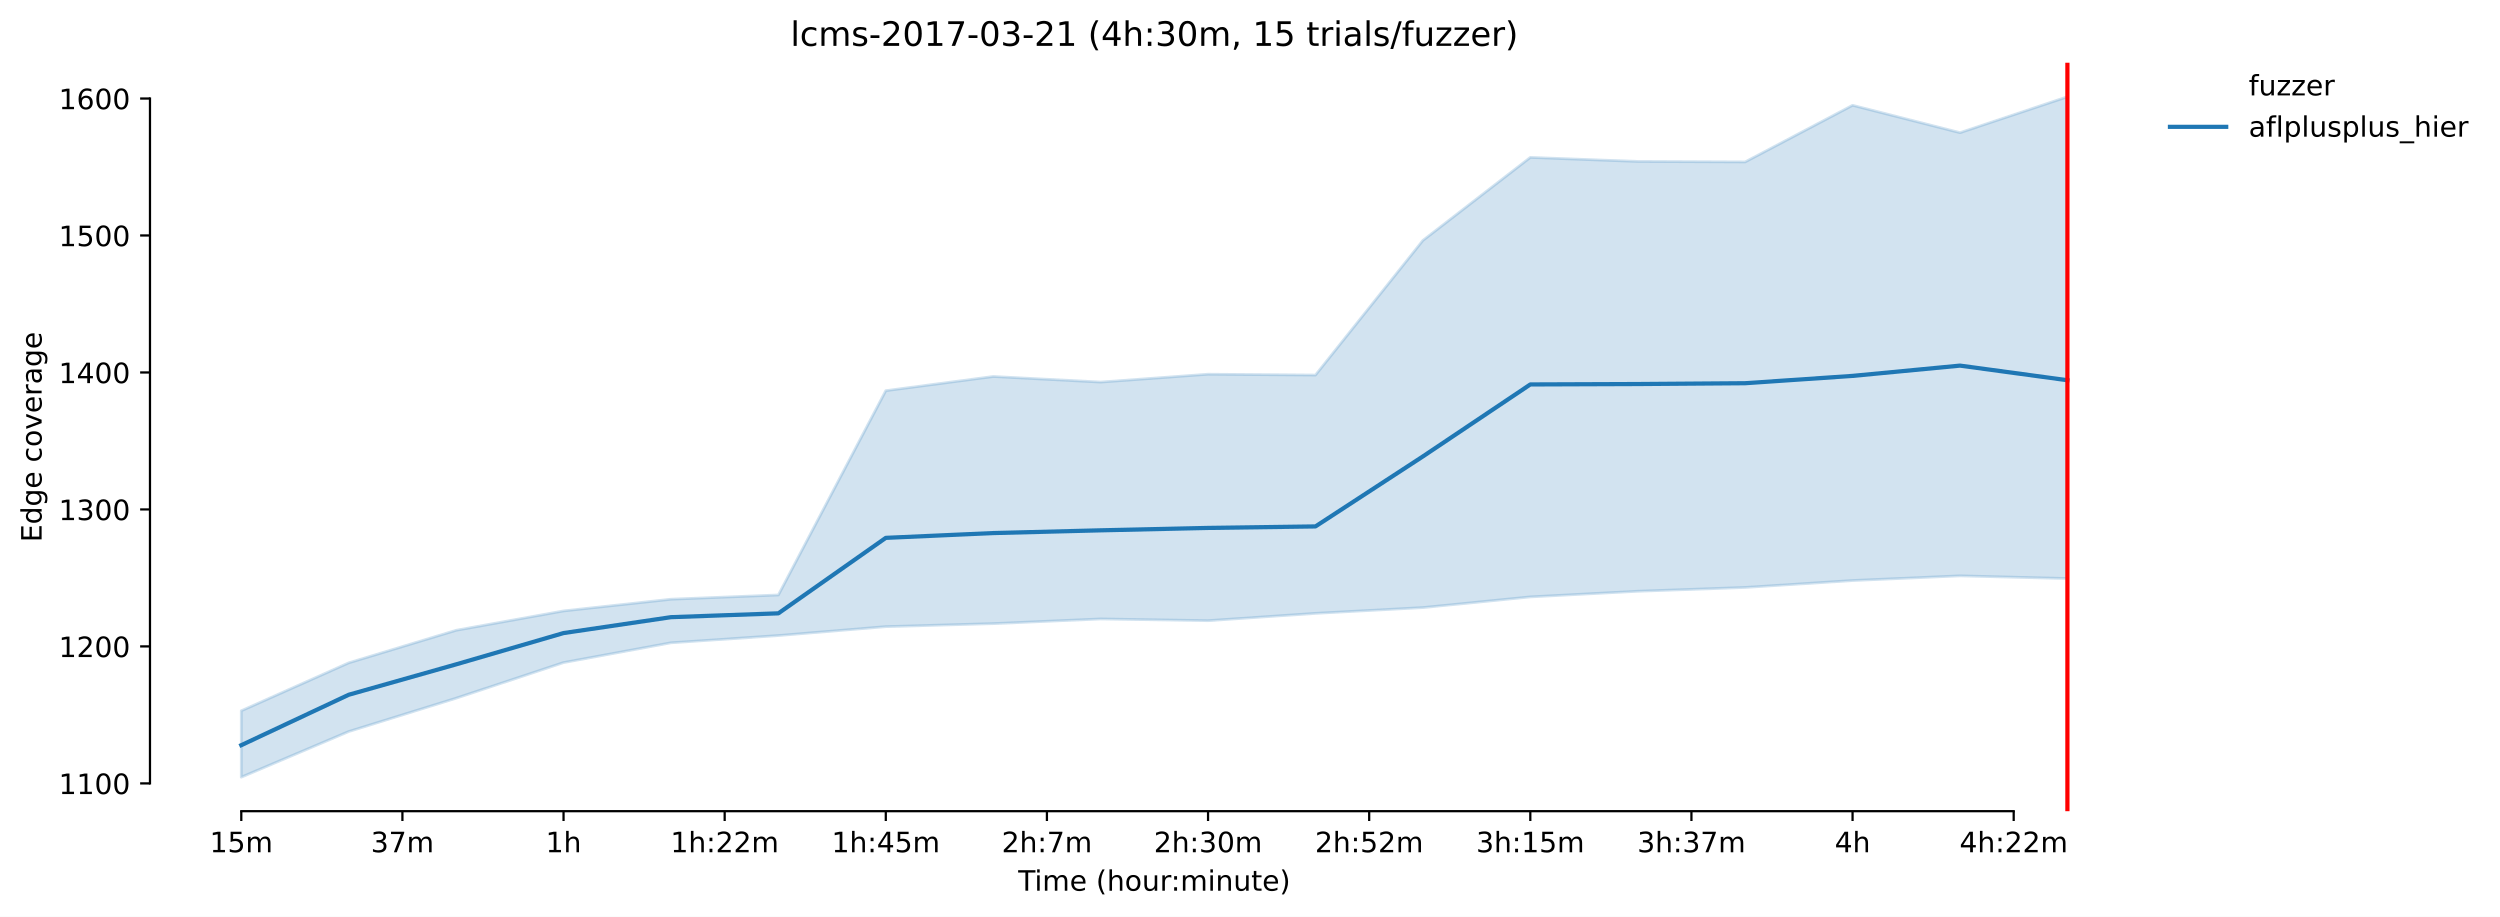
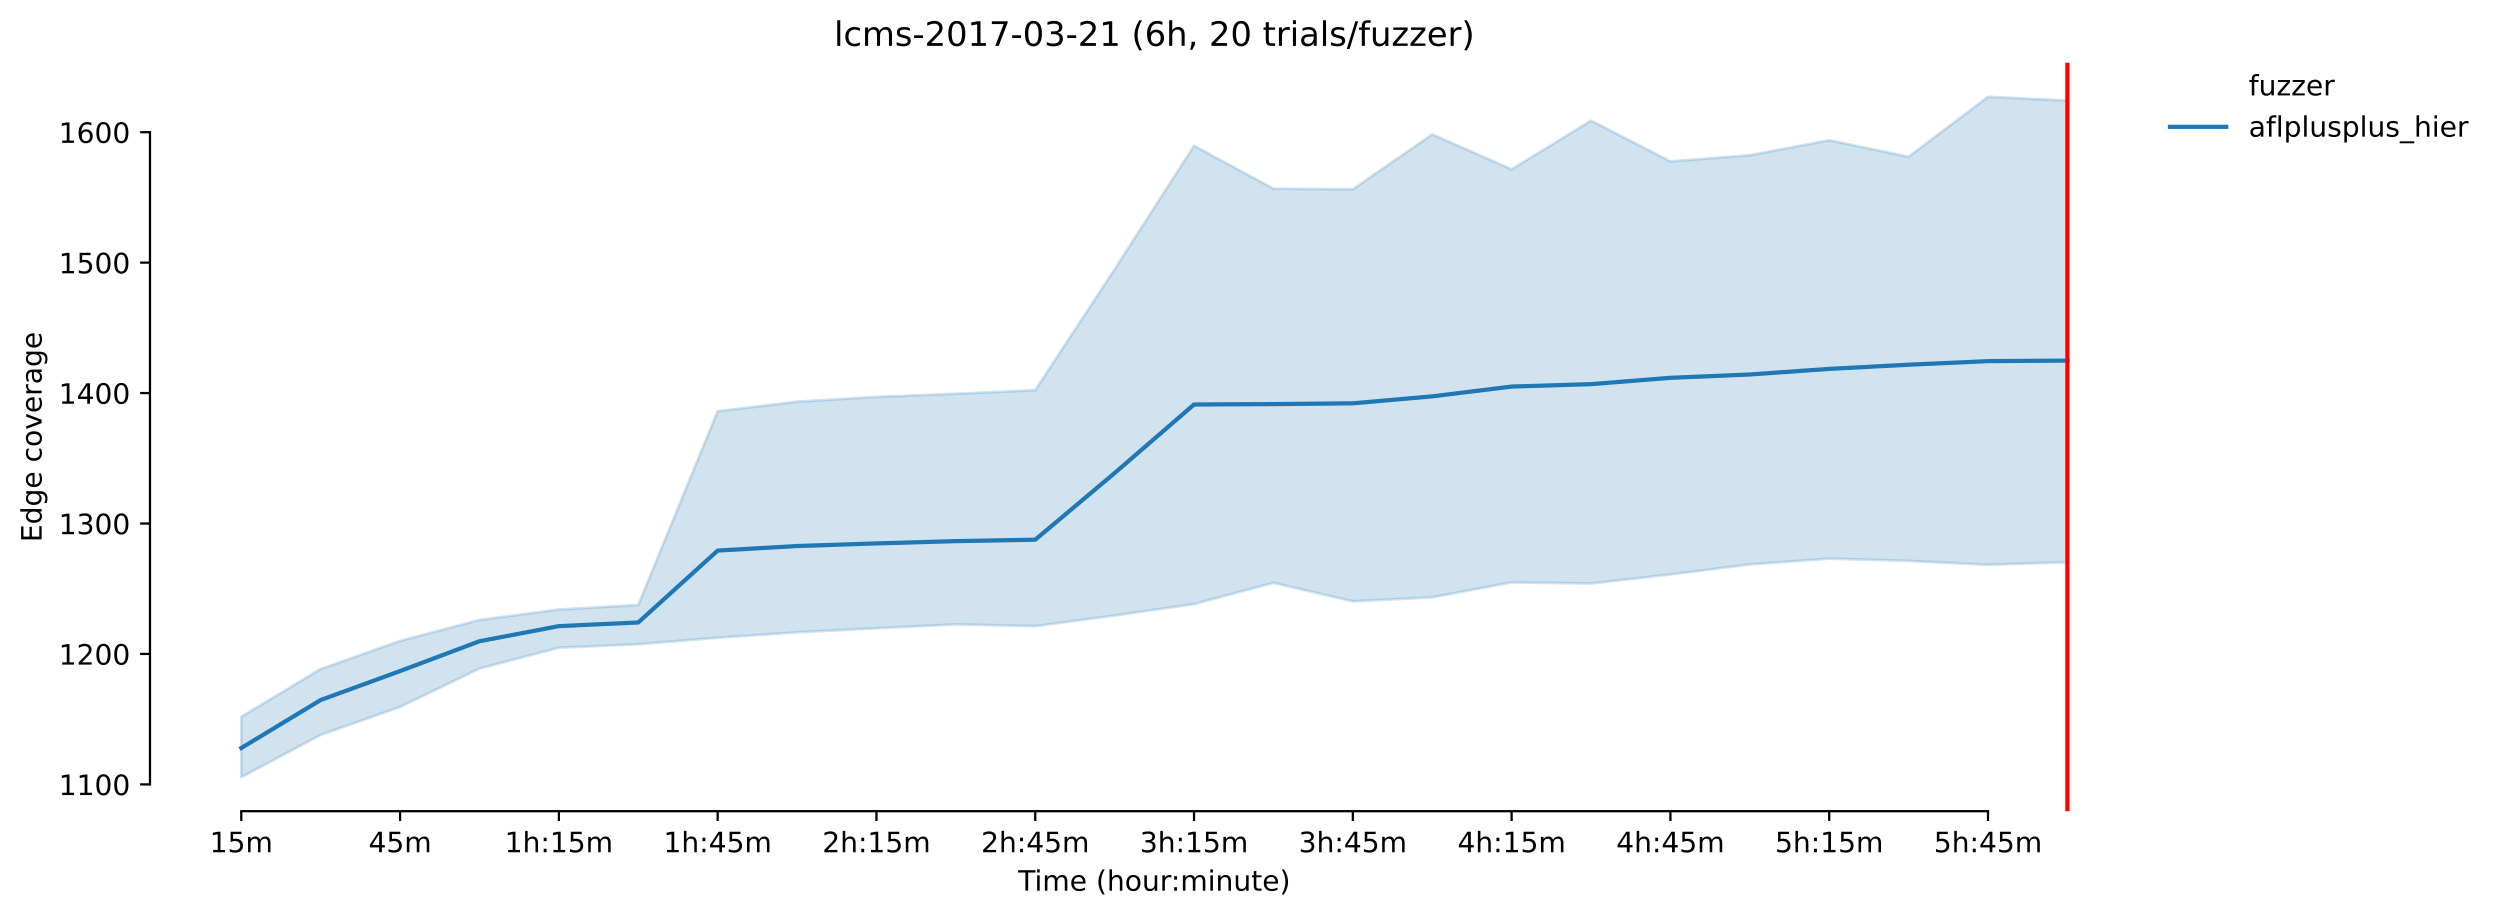
<svg xmlns="http://www.w3.org/2000/svg" xmlns:xlink="http://www.w3.org/1999/xlink" height="325.986pt" version="1.1" viewBox="0 0 888.921 325.986" width="888.921pt">
  <defs>
    <style type="text/css">*{stroke-linecap:butt;stroke-linejoin:round;}</style>
  </defs>
  <g id="figure_1">
    <g id="patch_1">
      <path d="M 0 325.986  L 888.921 325.986  L 888.921 0  L 0 0  z " style="fill:#ffffff;" />
    </g>
    <g id="axes_1">
      <g id="patch_2">
        <path d="M 53.328 288.43  L 767.568 288.43  L 767.568 22.318  L 53.328 22.318  z " style="fill:#ffffff;" />
      </g>
      <g id="PolyCollection_1">
        <defs>
-           <path d="M 85.794 -73.252  L 85.794 -49.652  L 123.988 -65.873  L 162.183 -77.731  L 200.378 -90.396  L 238.572 -97.431  L 276.767 -100.005  L 314.961 -103.175  L 353.156 -104.249  L 391.351 -105.908  L 429.545 -105.297  L 467.74 -107.895  L 505.935 -109.95  L 544.129 -113.748  L 582.324 -115.754  L 620.519 -117.108  L 658.713 -119.567  L 696.908 -121.234  L 735.103 -120.267  L 735.103 -291.572  L 735.103 -291.572  L 696.908 -278.812  L 658.713 -288.543  L 620.519 -268.412  L 582.324 -268.583  L 544.129 -270.014  L 505.935 -240.493  L 467.74 -192.627  L 429.545 -192.926  L 391.351 -190.131  L 353.156 -192.115  L 314.961 -187.074  L 276.767 -114.433  L 238.572 -112.922  L 200.378 -108.757  L 162.183 -101.873  L 123.988 -90.299  L 85.794 -73.252  z " id="m7c17f05bea" style="stroke:#1f77b4;stroke-opacity:0.2;" />
+           <path d="M 85.794 -71.139  L 85.794 -49.652  L 114.024 -64.683  L 142.255 -74.625  L 170.486 -88.268  L 198.717 -95.688  L 226.948 -96.918  L 255.179 -99.233  L 283.409 -101.162  L 311.64 -102.598  L 339.871 -103.966  L 368.102 -103.36  L 396.333 -107.144  L 424.564 -111.202  L 452.794 -118.746  L 481.025 -112.173  L 509.256 -113.609  L 537.487 -118.916  L 565.718 -118.503  L 593.949 -121.734  L 622.179 -125.291  L 650.41 -127.362  L 678.641 -126.55  L 706.872 -125.16  L 735.103 -126.089  L 735.103 -290.227  L 735.103 -290.227  L 706.872 -291.572  L 678.641 -270.225  L 650.41 -276.119  L 622.179 -270.786  L 593.949 -268.594  L 565.718 -283.076  L 537.487 -265.785  L 509.256 -278.183  L 481.025 -258.692  L 452.794 -258.907  L 424.564 -274.125  L 396.333 -230.242  L 368.102 -187.244  L 339.871 -185.967  L 311.64 -184.858  L 283.409 -183.167  L 255.179 -179.753  L 226.948 -110.878  L 198.717 -109.256  L 170.486 -105.546  L 142.255 -98.101  L 114.024 -88.11  L 85.794 -71.139  z " id="m5cb160f97e" style="stroke:#1f77b4;stroke-opacity:0.2;" />
        </defs>
-         <g clip-path="url(#pec85c3a555)">
-           <use style="fill:#1f77b4;fill-opacity:0.2;stroke:#1f77b4;stroke-opacity:0.2;" x="0" xlink:href="#m7c17f05bea" y="325.986" />
+         <g clip-path="url(#p8ba241dbcf)">
+           <use style="fill:#1f77b4;fill-opacity:0.2;stroke:#1f77b4;stroke-opacity:0.2;" x="0" xlink:href="#m5cb160f97e" y="325.986" />
        </g>
      </g>
      <g id="matplotlib.axis_1">
        <g id="xtick_1">
          <g id="line2d_1">
            <defs>
-               <path d="M 0 0  L 0 3.5  " id="md56f6e9356" style="stroke:#000000;stroke-width:0.8;" />
+               <path d="M 0 0  L 0 3.5  " id="m362cd0ddc7" style="stroke:#000000;stroke-width:0.8;" />
            </defs>
            <g>
-               <use style="stroke:#000000;stroke-width:0.8;" x="85.794" xlink:href="#md56f6e9356" y="288.43" />
+               <use style="stroke:#000000;stroke-width:0.8;" x="85.794" xlink:href="#m362cd0ddc7" y="288.43" />
            </g>
          </g>
          <g id="text_1">
            <g transform="translate(74.56077 303.0286)scale(0.1 -0.1)">
              <defs>
                <path d="M 12.406 8.297  L 28.516 8.297  L 28.516 63.922  L 10.984 60.406  L 10.984 69.391  L 28.422 72.906  L 38.281 72.906  L 38.281 8.297  L 54.391 8.297  L 54.391 0  L 12.406 0  z " id="DejaVuSans-49" />
                <path d="M 10.797 72.906  L 49.516 72.906  L 49.516 64.594  L 19.828 64.594  L 19.828 46.734  Q 21.969 47.469 24.109 47.828  Q 26.266 48.188 28.422 48.188  Q 40.625 48.188 47.75 41.5  Q 54.891 34.812 54.891 23.391  Q 54.891 11.625 47.562 5.094  Q 40.234 -1.422 26.906 -1.422  Q 22.312 -1.422 17.547 -0.641  Q 12.797 0.141 7.719 1.703  L 7.719 11.625  Q 12.109 9.234 16.797 8.062  Q 21.484 6.891 26.703 6.891  Q 35.156 6.891 40.078 11.328  Q 45.016 15.766 45.016 23.391  Q 45.016 31 40.078 35.438  Q 35.156 39.891 26.703 39.891  Q 22.75 39.891 18.812 39.016  Q 14.891 38.141 10.797 36.281  z " id="DejaVuSans-53" />
                <path d="M 52 44.188  Q 55.375 50.25 60.062 53.125  Q 64.75 56 71.094 56  Q 79.641 56 84.281 50.016  Q 88.922 44.047 88.922 33.016  L 88.922 0  L 79.891 0  L 79.891 32.719  Q 79.891 40.578 77.094 44.375  Q 74.312 48.188 68.609 48.188  Q 61.625 48.188 57.562 43.547  Q 53.516 38.922 53.516 30.906  L 53.516 0  L 44.484 0  L 44.484 32.719  Q 44.484 40.625 41.703 44.406  Q 38.922 48.188 33.109 48.188  Q 26.219 48.188 22.156 43.531  Q 18.109 38.875 18.109 30.906  L 18.109 0  L 9.078 0  L 9.078 54.688  L 18.109 54.688  L 18.109 46.188  Q 21.188 51.219 25.484 53.609  Q 29.781 56 35.688 56  Q 41.656 56 45.828 52.969  Q 50 49.953 52 44.188  z " id="DejaVuSans-109" />
              </defs>
              <use xlink:href="#DejaVuSans-49" />
              <use x="63.623" xlink:href="#DejaVuSans-53" />
              <use x="127.246" xlink:href="#DejaVuSans-109" />
            </g>
          </g>
        </g>
        <g id="xtick_2">
          <g id="line2d_2">
            <g>
-               <use style="stroke:#000000;stroke-width:0.8;" x="143.086" xlink:href="#md56f6e9356" y="288.43" />
+               <use style="stroke:#000000;stroke-width:0.8;" x="142.255" xlink:href="#m362cd0ddc7" y="288.43" />
            </g>
          </g>
          <g id="text_2">
-             <g transform="translate(131.8527 303.0286)scale(0.1 -0.1)">
-               <defs>
-                 <path d="M 40.578 39.312  Q 47.656 37.797 51.625 33  Q 55.609 28.219 55.609 21.188  Q 55.609 10.406 48.188 4.484  Q 40.766 -1.422 27.094 -1.422  Q 22.516 -1.422 17.656 -0.516  Q 12.797 0.391 7.625 2.203  L 7.625 11.719  Q 11.719 9.328 16.594 8.109  Q 21.484 6.891 26.812 6.891  Q 36.078 6.891 40.938 10.547  Q 45.797 14.203 45.797 21.188  Q 45.797 27.641 41.281 31.266  Q 36.766 34.906 28.719 34.906  L 20.219 34.906  L 20.219 43.016  L 29.109 43.016  Q 36.375 43.016 40.234 45.922  Q 44.094 48.828 44.094 54.297  Q 44.094 59.906 40.109 62.906  Q 36.141 65.922 28.719 65.922  Q 24.656 65.922 20.016 65.031  Q 15.375 64.156 9.812 62.312  L 9.812 71.094  Q 15.438 72.656 20.344 73.438  Q 25.25 74.219 29.594 74.219  Q 40.828 74.219 47.359 69.109  Q 53.906 64.016 53.906 55.328  Q 53.906 49.266 50.438 45.094  Q 46.969 40.922 40.578 39.312  z " id="DejaVuSans-51" />
-                 <path d="M 8.203 72.906  L 55.078 72.906  L 55.078 68.703  L 28.609 0  L 18.312 0  L 43.219 64.594  L 8.203 64.594  z " id="DejaVuSans-55" />
-               </defs>
-               <use xlink:href="#DejaVuSans-51" />
-               <use x="63.623" xlink:href="#DejaVuSans-55" />
+             <g transform="translate(131.0224 303.0286)scale(0.1 -0.1)">
+               <defs>
+                 <path d="M 37.797 64.312  L 12.891 25.391  L 37.797 25.391  z M 35.203 72.906  L 47.609 72.906  L 47.609 25.391  L 58.016 25.391  L 58.016 17.188  L 47.609 17.188  L 47.609 0  L 37.797 0  L 37.797 17.188  L 4.891 17.188  L 4.891 26.703  z " id="DejaVuSans-52" />
+               </defs>
+               <use xlink:href="#DejaVuSans-52" />
+               <use x="63.623" xlink:href="#DejaVuSans-53" />
              <use x="127.246" xlink:href="#DejaVuSans-109" />
            </g>
          </g>
        </g>
        <g id="xtick_3">
          <g id="line2d_3">
            <g>
-               <use style="stroke:#000000;stroke-width:0.8;" x="200.378" xlink:href="#md56f6e9356" y="288.43" />
+               <use style="stroke:#000000;stroke-width:0.8;" x="198.717" xlink:href="#m362cd0ddc7" y="288.43" />
            </g>
          </g>
          <g id="text_3">
-             <g transform="translate(194.0275 303.0286)scale(0.1 -0.1)">
+             <g transform="translate(179.4497 303.0286)scale(0.1 -0.1)">
              <defs>
                <path d="M 54.891 33.016  L 54.891 0  L 45.906 0  L 45.906 32.719  Q 45.906 40.484 42.875 44.328  Q 39.844 48.188 33.797 48.188  Q 26.516 48.188 22.312 43.547  Q 18.109 38.922 18.109 30.906  L 18.109 0  L 9.078 0  L 9.078 75.984  L 18.109 75.984  L 18.109 46.188  Q 21.344 51.125 25.703 53.562  Q 30.078 56 35.797 56  Q 45.219 56 50.047 50.172  Q 54.891 44.344 54.891 33.016  z " id="DejaVuSans-104" />
-               </defs>
-               <use xlink:href="#DejaVuSans-49" />
-               <use x="63.623" xlink:href="#DejaVuSans-104" />
+                 <path d="M 11.719 12.406  L 22.016 12.406  L 22.016 0  L 11.719 0  z M 11.719 51.703  L 22.016 51.703  L 22.016 39.312  L 11.719 39.312  z " id="DejaVuSans-58" />
+               </defs>
+               <use xlink:href="#DejaVuSans-49" />
+               <use x="63.623" xlink:href="#DejaVuSans-104" />
+               <use x="127.002" xlink:href="#DejaVuSans-58" />
+               <use x="160.693" xlink:href="#DejaVuSans-49" />
+               <use x="224.316" xlink:href="#DejaVuSans-53" />
+               <use x="287.939" xlink:href="#DejaVuSans-109" />
            </g>
          </g>
        </g>
        <g id="xtick_4">
          <g id="line2d_4">
            <g>
-               <use style="stroke:#000000;stroke-width:0.8;" x="257.67" xlink:href="#md56f6e9356" y="288.43" />
+               <use style="stroke:#000000;stroke-width:0.8;" x="255.179" xlink:href="#m362cd0ddc7" y="288.43" />
            </g>
          </g>
          <g id="text_4">
-             <g transform="translate(238.4023 303.0286)scale(0.1 -0.1)">
-               <defs>
-                 <path d="M 11.719 12.406  L 22.016 12.406  L 22.016 0  L 11.719 0  z M 11.719 51.703  L 22.016 51.703  L 22.016 39.312  L 11.719 39.312  z " id="DejaVuSans-58" />
-                 <path d="M 19.188 8.297  L 53.609 8.297  L 53.609 0  L 7.328 0  L 7.328 8.297  Q 12.938 14.109 22.625 23.891  Q 32.328 33.688 34.812 36.531  Q 39.547 41.844 41.422 45.531  Q 43.312 49.219 43.312 52.781  Q 43.312 58.594 39.234 62.25  Q 35.156 65.922 28.609 65.922  Q 23.969 65.922 18.812 64.312  Q 13.672 62.703 7.812 59.422  L 7.812 69.391  Q 13.766 71.781 18.938 73  Q 24.125 74.219 28.422 74.219  Q 39.75 74.219 46.484 68.547  Q 53.219 62.891 53.219 53.422  Q 53.219 48.922 51.531 44.891  Q 49.859 40.875 45.406 35.406  Q 44.188 33.984 37.641 27.219  Q 31.109 20.453 19.188 8.297  z " id="DejaVuSans-50" />
-               </defs>
-               <use xlink:href="#DejaVuSans-49" />
-               <use x="63.623" xlink:href="#DejaVuSans-104" />
-               <use x="127.002" xlink:href="#DejaVuSans-58" />
-               <use x="160.693" xlink:href="#DejaVuSans-50" />
-               <use x="224.316" xlink:href="#DejaVuSans-50" />
+             <g transform="translate(235.9114 303.0286)scale(0.1 -0.1)">
+               <use xlink:href="#DejaVuSans-49" />
+               <use x="63.623" xlink:href="#DejaVuSans-104" />
+               <use x="127.002" xlink:href="#DejaVuSans-58" />
+               <use x="160.693" xlink:href="#DejaVuSans-52" />
+               <use x="224.316" xlink:href="#DejaVuSans-53" />
              <use x="287.939" xlink:href="#DejaVuSans-109" />
            </g>
          </g>
        </g>
        <g id="xtick_5">
          <g id="line2d_5">
            <g>
-               <use style="stroke:#000000;stroke-width:0.8;" x="314.961" xlink:href="#md56f6e9356" y="288.43" />
+               <use style="stroke:#000000;stroke-width:0.8;" x="311.64" xlink:href="#m362cd0ddc7" y="288.43" />
            </g>
          </g>
          <g id="text_5">
-             <g transform="translate(295.6943 303.0286)scale(0.1 -0.1)">
-               <defs>
-                 <path d="M 37.797 64.312  L 12.891 25.391  L 37.797 25.391  z M 35.203 72.906  L 47.609 72.906  L 47.609 25.391  L 58.016 25.391  L 58.016 17.188  L 47.609 17.188  L 47.609 0  L 37.797 0  L 37.797 17.188  L 4.891 17.188  L 4.891 26.703  z " id="DejaVuSans-52" />
-               </defs>
-               <use xlink:href="#DejaVuSans-49" />
-               <use x="63.623" xlink:href="#DejaVuSans-104" />
-               <use x="127.002" xlink:href="#DejaVuSans-58" />
-               <use x="160.693" xlink:href="#DejaVuSans-52" />
+             <g transform="translate(292.373 303.0286)scale(0.1 -0.1)">
+               <defs>
+                 <path d="M 19.188 8.297  L 53.609 8.297  L 53.609 0  L 7.328 0  L 7.328 8.297  Q 12.938 14.109 22.625 23.891  Q 32.328 33.688 34.812 36.531  Q 39.547 41.844 41.422 45.531  Q 43.312 49.219 43.312 52.781  Q 43.312 58.594 39.234 62.25  Q 35.156 65.922 28.609 65.922  Q 23.969 65.922 18.812 64.312  Q 13.672 62.703 7.812 59.422  L 7.812 69.391  Q 13.766 71.781 18.938 73  Q 24.125 74.219 28.422 74.219  Q 39.75 74.219 46.484 68.547  Q 53.219 62.891 53.219 53.422  Q 53.219 48.922 51.531 44.891  Q 49.859 40.875 45.406 35.406  Q 44.188 33.984 37.641 27.219  Q 31.109 20.453 19.188 8.297  z " id="DejaVuSans-50" />
+               </defs>
+               <use xlink:href="#DejaVuSans-50" />
+               <use x="63.623" xlink:href="#DejaVuSans-104" />
+               <use x="127.002" xlink:href="#DejaVuSans-58" />
+               <use x="160.693" xlink:href="#DejaVuSans-49" />
              <use x="224.316" xlink:href="#DejaVuSans-53" />
              <use x="287.939" xlink:href="#DejaVuSans-109" />
            </g>
          </g>
        </g>
        <g id="xtick_6">
          <g id="line2d_6">
            <g>
-               <use style="stroke:#000000;stroke-width:0.8;" x="372.253" xlink:href="#md56f6e9356" y="288.43" />
+               <use style="stroke:#000000;stroke-width:0.8;" x="368.102" xlink:href="#m362cd0ddc7" y="288.43" />
            </g>
          </g>
          <g id="text_6">
-             <g transform="translate(356.1675 303.0286)scale(0.1 -0.1)">
+             <g transform="translate(348.8347 303.0286)scale(0.1 -0.1)">
              <use xlink:href="#DejaVuSans-50" />
              <use x="63.623" xlink:href="#DejaVuSans-104" />
              <use x="127.002" xlink:href="#DejaVuSans-58" />
-               <use x="160.693" xlink:href="#DejaVuSans-55" />
-               <use x="224.316" xlink:href="#DejaVuSans-109" />
+               <use x="160.693" xlink:href="#DejaVuSans-52" />
+               <use x="224.316" xlink:href="#DejaVuSans-53" />
+               <use x="287.939" xlink:href="#DejaVuSans-109" />
            </g>
          </g>
        </g>
        <g id="xtick_7">
          <g id="line2d_7">
            <g>
-               <use style="stroke:#000000;stroke-width:0.8;" x="429.545" xlink:href="#md56f6e9356" y="288.43" />
+               <use style="stroke:#000000;stroke-width:0.8;" x="424.564" xlink:href="#m362cd0ddc7" y="288.43" />
            </g>
          </g>
          <g id="text_7">
-             <g transform="translate(410.2783 303.0286)scale(0.1 -0.1)">
-               <defs>
-                 <path d="M 31.781 66.406  Q 24.172 66.406 20.328 58.906  Q 16.5 51.422 16.5 36.375  Q 16.5 21.391 20.328 13.891  Q 24.172 6.391 31.781 6.391  Q 39.453 6.391 43.281 13.891  Q 47.125 21.391 47.125 36.375  Q 47.125 51.422 43.281 58.906  Q 39.453 66.406 31.781 66.406  z M 31.781 74.219  Q 44.047 74.219 50.516 64.516  Q 56.984 54.828 56.984 36.375  Q 56.984 17.969 50.516 8.266  Q 44.047 -1.422 31.781 -1.422  Q 19.531 -1.422 13.062 8.266  Q 6.594 17.969 6.594 36.375  Q 6.594 54.828 13.062 64.516  Q 19.531 74.219 31.781 74.219  z " id="DejaVuSans-48" />
-               </defs>
-               <use xlink:href="#DejaVuSans-50" />
-               <use x="63.623" xlink:href="#DejaVuSans-104" />
-               <use x="127.002" xlink:href="#DejaVuSans-58" />
-               <use x="160.693" xlink:href="#DejaVuSans-51" />
-               <use x="224.316" xlink:href="#DejaVuSans-48" />
+             <g transform="translate(405.2964 303.0286)scale(0.1 -0.1)">
+               <defs>
+                 <path d="M 40.578 39.312  Q 47.656 37.797 51.625 33  Q 55.609 28.219 55.609 21.188  Q 55.609 10.406 48.188 4.484  Q 40.766 -1.422 27.094 -1.422  Q 22.516 -1.422 17.656 -0.516  Q 12.797 0.391 7.625 2.203  L 7.625 11.719  Q 11.719 9.328 16.594 8.109  Q 21.484 6.891 26.812 6.891  Q 36.078 6.891 40.938 10.547  Q 45.797 14.203 45.797 21.188  Q 45.797 27.641 41.281 31.266  Q 36.766 34.906 28.719 34.906  L 20.219 34.906  L 20.219 43.016  L 29.109 43.016  Q 36.375 43.016 40.234 45.922  Q 44.094 48.828 44.094 54.297  Q 44.094 59.906 40.109 62.906  Q 36.141 65.922 28.719 65.922  Q 24.656 65.922 20.016 65.031  Q 15.375 64.156 9.812 62.312  L 9.812 71.094  Q 15.438 72.656 20.344 73.438  Q 25.25 74.219 29.594 74.219  Q 40.828 74.219 47.359 69.109  Q 53.906 64.016 53.906 55.328  Q 53.906 49.266 50.438 45.094  Q 46.969 40.922 40.578 39.312  z " id="DejaVuSans-51" />
+               </defs>
+               <use xlink:href="#DejaVuSans-51" />
+               <use x="63.623" xlink:href="#DejaVuSans-104" />
+               <use x="127.002" xlink:href="#DejaVuSans-58" />
+               <use x="160.693" xlink:href="#DejaVuSans-49" />
+               <use x="224.316" xlink:href="#DejaVuSans-53" />
              <use x="287.939" xlink:href="#DejaVuSans-109" />
            </g>
          </g>
        </g>
        <g id="xtick_8">
          <g id="line2d_8">
            <g>
-               <use style="stroke:#000000;stroke-width:0.8;" x="486.837" xlink:href="#md56f6e9356" y="288.43" />
+               <use style="stroke:#000000;stroke-width:0.8;" x="481.025" xlink:href="#m362cd0ddc7" y="288.43" />
            </g>
          </g>
          <g id="text_8">
-             <g transform="translate(467.5702 303.0286)scale(0.1 -0.1)">
-               <use xlink:href="#DejaVuSans-50" />
-               <use x="63.623" xlink:href="#DejaVuSans-104" />
-               <use x="127.002" xlink:href="#DejaVuSans-58" />
-               <use x="160.693" xlink:href="#DejaVuSans-53" />
-               <use x="224.316" xlink:href="#DejaVuSans-50" />
+             <g transform="translate(461.758 303.0286)scale(0.1 -0.1)">
+               <use xlink:href="#DejaVuSans-51" />
+               <use x="63.623" xlink:href="#DejaVuSans-104" />
+               <use x="127.002" xlink:href="#DejaVuSans-58" />
+               <use x="160.693" xlink:href="#DejaVuSans-52" />
+               <use x="224.316" xlink:href="#DejaVuSans-53" />
              <use x="287.939" xlink:href="#DejaVuSans-109" />
            </g>
          </g>
        </g>
        <g id="xtick_9">
          <g id="line2d_9">
            <g>
-               <use style="stroke:#000000;stroke-width:0.8;" x="544.129" xlink:href="#md56f6e9356" y="288.43" />
+               <use style="stroke:#000000;stroke-width:0.8;" x="537.487" xlink:href="#m362cd0ddc7" y="288.43" />
            </g>
          </g>
          <g id="text_9">
-             <g transform="translate(524.8622 303.0286)scale(0.1 -0.1)">
-               <use xlink:href="#DejaVuSans-51" />
+             <g transform="translate(518.2197 303.0286)scale(0.1 -0.1)">
+               <use xlink:href="#DejaVuSans-52" />
              <use x="63.623" xlink:href="#DejaVuSans-104" />
              <use x="127.002" xlink:href="#DejaVuSans-58" />
              <use x="160.693" xlink:href="#DejaVuSans-49" />
              <use x="224.316" xlink:href="#DejaVuSans-53" />
              <use x="287.939" xlink:href="#DejaVuSans-109" />
            </g>
          </g>
        </g>
        <g id="xtick_10">
          <g id="line2d_10">
            <g>
-               <use style="stroke:#000000;stroke-width:0.8;" x="601.421" xlink:href="#md56f6e9356" y="288.43" />
+               <use style="stroke:#000000;stroke-width:0.8;" x="593.949" xlink:href="#m362cd0ddc7" y="288.43" />
            </g>
          </g>
          <g id="text_10">
-             <g transform="translate(582.1542 303.0286)scale(0.1 -0.1)">
-               <use xlink:href="#DejaVuSans-51" />
-               <use x="63.623" xlink:href="#DejaVuSans-104" />
-               <use x="127.002" xlink:href="#DejaVuSans-58" />
-               <use x="160.693" xlink:href="#DejaVuSans-51" />
-               <use x="224.316" xlink:href="#DejaVuSans-55" />
+             <g transform="translate(574.6813 303.0286)scale(0.1 -0.1)">
+               <use xlink:href="#DejaVuSans-52" />
+               <use x="63.623" xlink:href="#DejaVuSans-104" />
+               <use x="127.002" xlink:href="#DejaVuSans-58" />
+               <use x="160.693" xlink:href="#DejaVuSans-52" />
+               <use x="224.316" xlink:href="#DejaVuSans-53" />
              <use x="287.939" xlink:href="#DejaVuSans-109" />
            </g>
          </g>
        </g>
        <g id="xtick_11">
          <g id="line2d_11">
            <g>
-               <use style="stroke:#000000;stroke-width:0.8;" x="658.713" xlink:href="#md56f6e9356" y="288.43" />
+               <use style="stroke:#000000;stroke-width:0.8;" x="650.41" xlink:href="#m362cd0ddc7" y="288.43" />
            </g>
          </g>
          <g id="text_11">
-             <g transform="translate(652.3634 303.0286)scale(0.1 -0.1)">
-               <use xlink:href="#DejaVuSans-52" />
-               <use x="63.623" xlink:href="#DejaVuSans-104" />
+             <g transform="translate(631.143 303.0286)scale(0.1 -0.1)">
+               <use xlink:href="#DejaVuSans-53" />
+               <use x="63.623" xlink:href="#DejaVuSans-104" />
+               <use x="127.002" xlink:href="#DejaVuSans-58" />
+               <use x="160.693" xlink:href="#DejaVuSans-49" />
+               <use x="224.316" xlink:href="#DejaVuSans-53" />
+               <use x="287.939" xlink:href="#DejaVuSans-109" />
            </g>
          </g>
        </g>
        <g id="xtick_12">
          <g id="line2d_12">
            <g>
-               <use style="stroke:#000000;stroke-width:0.8;" x="716.005" xlink:href="#md56f6e9356" y="288.43" />
+               <use style="stroke:#000000;stroke-width:0.8;" x="706.872" xlink:href="#m362cd0ddc7" y="288.43" />
            </g>
          </g>
          <g id="text_12">
-             <g transform="translate(696.7382 303.0286)scale(0.1 -0.1)">
-               <use xlink:href="#DejaVuSans-52" />
-               <use x="63.623" xlink:href="#DejaVuSans-104" />
-               <use x="127.002" xlink:href="#DejaVuSans-58" />
-               <use x="160.693" xlink:href="#DejaVuSans-50" />
-               <use x="224.316" xlink:href="#DejaVuSans-50" />
+             <g transform="translate(687.6047 303.0286)scale(0.1 -0.1)">
+               <use xlink:href="#DejaVuSans-53" />
+               <use x="63.623" xlink:href="#DejaVuSans-104" />
+               <use x="127.002" xlink:href="#DejaVuSans-58" />
+               <use x="160.693" xlink:href="#DejaVuSans-52" />
+               <use x="224.316" xlink:href="#DejaVuSans-53" />
              <use x="287.939" xlink:href="#DejaVuSans-109" />
            </g>
          </g>
        </g>
        <g id="text_13">
          <g transform="translate(362.0411 316.7067)scale(0.1 -0.1)">
            <defs>
              <path d="M -0.297 72.906  L 61.375 72.906  L 61.375 64.594  L 35.5 64.594  L 35.5 0  L 25.594 0  L 25.594 64.594  L -0.297 64.594  z " id="DejaVuSans-84" />
              <path d="M 9.422 54.688  L 18.406 54.688  L 18.406 0  L 9.422 0  z M 9.422 75.984  L 18.406 75.984  L 18.406 64.594  L 9.422 64.594  z " id="DejaVuSans-105" />
              <path d="M 56.203 29.594  L 56.203 25.203  L 14.891 25.203  Q 15.484 15.922 20.484 11.062  Q 25.484 6.203 34.422 6.203  Q 39.594 6.203 44.453 7.469  Q 49.312 8.734 54.109 11.281  L 54.109 2.781  Q 49.266 0.734 44.188 -0.344  Q 39.109 -1.422 33.891 -1.422  Q 20.797 -1.422 13.156 6.188  Q 5.516 13.812 5.516 26.812  Q 5.516 40.234 12.766 48.109  Q 20.016 56 32.328 56  Q 43.359 56 49.781 48.891  Q 56.203 41.797 56.203 29.594  z M 47.219 32.234  Q 47.125 39.594 43.094 43.984  Q 39.062 48.391 32.422 48.391  Q 24.906 48.391 20.391 44.141  Q 15.875 39.891 15.188 32.172  z " id="DejaVuSans-101" />
              <path id="DejaVuSans-32" />
              <path d="M 31 75.875  Q 24.469 64.656 21.281 53.656  Q 18.109 42.672 18.109 31.391  Q 18.109 20.125 21.312 9.062  Q 24.516 -2 31 -13.188  L 23.188 -13.188  Q 15.875 -1.703 12.234 9.375  Q 8.594 20.453 8.594 31.391  Q 8.594 42.281 12.203 53.312  Q 15.828 64.359 23.188 75.875  z " id="DejaVuSans-40" />
              <path d="M 30.609 48.391  Q 23.391 48.391 19.188 42.75  Q 14.984 37.109 14.984 27.297  Q 14.984 17.484 19.156 11.844  Q 23.344 6.203 30.609 6.203  Q 37.797 6.203 41.984 11.859  Q 46.188 17.531 46.188 27.297  Q 46.188 37.016 41.984 42.703  Q 37.797 48.391 30.609 48.391  z M 30.609 56  Q 42.328 56 49.016 48.375  Q 55.719 40.766 55.719 27.297  Q 55.719 13.875 49.016 6.219  Q 42.328 -1.422 30.609 -1.422  Q 18.844 -1.422 12.172 6.219  Q 5.516 13.875 5.516 27.297  Q 5.516 40.766 12.172 48.375  Q 18.844 56 30.609 56  z " id="DejaVuSans-111" />
              <path d="M 8.5 21.578  L 8.5 54.688  L 17.484 54.688  L 17.484 21.922  Q 17.484 14.156 20.5 10.266  Q 23.531 6.391 29.594 6.391  Q 36.859 6.391 41.078 11.031  Q 45.312 15.672 45.312 23.688  L 45.312 54.688  L 54.297 54.688  L 54.297 0  L 45.312 0  L 45.312 8.406  Q 42.047 3.422 37.719 1  Q 33.406 -1.422 27.688 -1.422  Q 18.266 -1.422 13.375 4.438  Q 8.5 10.297 8.5 21.578  z M 31.109 56  z " id="DejaVuSans-117" />
              <path d="M 41.109 46.297  Q 39.594 47.172 37.812 47.578  Q 36.031 48 33.891 48  Q 26.266 48 22.188 43.047  Q 18.109 38.094 18.109 28.812  L 18.109 0  L 9.078 0  L 9.078 54.688  L 18.109 54.688  L 18.109 46.188  Q 20.953 51.172 25.484 53.578  Q 30.031 56 36.531 56  Q 37.453 56 38.578 55.875  Q 39.703 55.766 41.062 55.516  z " id="DejaVuSans-114" />
              <path d="M 54.891 33.016  L 54.891 0  L 45.906 0  L 45.906 32.719  Q 45.906 40.484 42.875 44.328  Q 39.844 48.188 33.797 48.188  Q 26.516 48.188 22.312 43.547  Q 18.109 38.922 18.109 30.906  L 18.109 0  L 9.078 0  L 9.078 54.688  L 18.109 54.688  L 18.109 46.188  Q 21.344 51.125 25.703 53.562  Q 30.078 56 35.797 56  Q 45.219 56 50.047 50.172  Q 54.891 44.344 54.891 33.016  z " id="DejaVuSans-110" />
              <path d="M 18.312 70.219  L 18.312 54.688  L 36.812 54.688  L 36.812 47.703  L 18.312 47.703  L 18.312 18.016  Q 18.312 11.328 20.141 9.422  Q 21.969 7.516 27.594 7.516  L 36.812 7.516  L 36.812 0  L 27.594 0  Q 17.188 0 13.234 3.875  Q 9.281 7.766 9.281 18.016  L 9.281 47.703  L 2.688 47.703  L 2.688 54.688  L 9.281 54.688  L 9.281 70.219  z " id="DejaVuSans-116" />
              <path d="M 8.016 75.875  L 15.828 75.875  Q 23.141 64.359 26.781 53.312  Q 30.422 42.281 30.422 31.391  Q 30.422 20.453 26.781 9.375  Q 23.141 -1.703 15.828 -13.188  L 8.016 -13.188  Q 14.5 -2 17.703 9.062  Q 20.906 20.125 20.906 31.391  Q 20.906 42.672 17.703 53.656  Q 14.5 64.656 8.016 75.875  z " id="DejaVuSans-41" />
            </defs>
            <use xlink:href="#DejaVuSans-84" />
            <use x="57.959" xlink:href="#DejaVuSans-105" />
            <use x="85.742" xlink:href="#DejaVuSans-109" />
            <use x="183.154" xlink:href="#DejaVuSans-101" />
            <use x="244.678" xlink:href="#DejaVuSans-32" />
            <use x="276.465" xlink:href="#DejaVuSans-40" />
            <use x="315.479" xlink:href="#DejaVuSans-104" />
            <use x="378.857" xlink:href="#DejaVuSans-111" />
            <use x="440.039" xlink:href="#DejaVuSans-117" />
            <use x="503.418" xlink:href="#DejaVuSans-114" />
            <use x="542.781" xlink:href="#DejaVuSans-58" />
            <use x="576.473" xlink:href="#DejaVuSans-109" />
            <use x="673.885" xlink:href="#DejaVuSans-105" />
            <use x="701.668" xlink:href="#DejaVuSans-110" />
            <use x="765.047" xlink:href="#DejaVuSans-117" />
            <use x="828.426" xlink:href="#DejaVuSans-116" />
            <use x="867.635" xlink:href="#DejaVuSans-101" />
            <use x="929.158" xlink:href="#DejaVuSans-41" />
          </g>
        </g>
      </g>
      <g id="matplotlib.axis_2">
        <g id="ytick_1">
          <g id="line2d_13">
            <defs>
-               <path d="M 0 0  L -3.5 0  " id="m3ff368ceeb" style="stroke:#000000;stroke-width:0.8;" />
+               <path d="M 0 0  L -3.5 0  " id="m6da93f88ef" style="stroke:#000000;stroke-width:0.8;" />
            </defs>
            <g>
-               <use style="stroke:#000000;stroke-width:0.8;" x="53.328" xlink:href="#m3ff368ceeb" y="278.547" />
+               <use style="stroke:#000000;stroke-width:0.8;" x="53.328" xlink:href="#m6da93f88ef" y="278.903" />
            </g>
          </g>
          <g id="text_14">
-             <g transform="translate(20.87813 282.3463)scale(0.1 -0.1)">
+             <g transform="translate(20.87813 282.7022)scale(0.1 -0.1)">
+               <defs>
+                 <path d="M 31.781 66.406  Q 24.172 66.406 20.328 58.906  Q 16.5 51.422 16.5 36.375  Q 16.5 21.391 20.328 13.891  Q 24.172 6.391 31.781 6.391  Q 39.453 6.391 43.281 13.891  Q 47.125 21.391 47.125 36.375  Q 47.125 51.422 43.281 58.906  Q 39.453 66.406 31.781 66.406  z M 31.781 74.219  Q 44.047 74.219 50.516 64.516  Q 56.984 54.828 56.984 36.375  Q 56.984 17.969 50.516 8.266  Q 44.047 -1.422 31.781 -1.422  Q 19.531 -1.422 13.062 8.266  Q 6.594 17.969 6.594 36.375  Q 6.594 54.828 13.062 64.516  Q 19.531 74.219 31.781 74.219  z " id="DejaVuSans-48" />
+               </defs>
              <use xlink:href="#DejaVuSans-49" />
              <use x="63.623" xlink:href="#DejaVuSans-49" />
              <use x="127.246" xlink:href="#DejaVuSans-48" />
              <use x="190.869" xlink:href="#DejaVuSans-48" />
            </g>
          </g>
        </g>
        <g id="ytick_2">
          <g id="line2d_14">
            <g>
-               <use style="stroke:#000000;stroke-width:0.8;" x="53.328" xlink:href="#m3ff368ceeb" y="229.843" />
+               <use style="stroke:#000000;stroke-width:0.8;" x="53.328" xlink:href="#m6da93f88ef" y="232.524" />
            </g>
          </g>
          <g id="text_15">
-             <g transform="translate(20.87813 233.6425)scale(0.1 -0.1)">
+             <g transform="translate(20.87813 236.323)scale(0.1 -0.1)">
              <use xlink:href="#DejaVuSans-49" />
              <use x="63.623" xlink:href="#DejaVuSans-50" />
              <use x="127.246" xlink:href="#DejaVuSans-48" />
              <use x="190.869" xlink:href="#DejaVuSans-48" />
            </g>
          </g>
        </g>
        <g id="ytick_3">
          <g id="line2d_15">
            <g>
-               <use style="stroke:#000000;stroke-width:0.8;" x="53.328" xlink:href="#m3ff368ceeb" y="181.139" />
+               <use style="stroke:#000000;stroke-width:0.8;" x="53.328" xlink:href="#m6da93f88ef" y="186.145" />
            </g>
          </g>
          <g id="text_16">
-             <g transform="translate(20.87813 184.9386)scale(0.1 -0.1)">
+             <g transform="translate(20.87813 189.9439)scale(0.1 -0.1)">
              <use xlink:href="#DejaVuSans-49" />
              <use x="63.623" xlink:href="#DejaVuSans-51" />
              <use x="127.246" xlink:href="#DejaVuSans-48" />
              <use x="190.869" xlink:href="#DejaVuSans-48" />
            </g>
          </g>
        </g>
        <g id="ytick_4">
          <g id="line2d_16">
            <g>
-               <use style="stroke:#000000;stroke-width:0.8;" x="53.328" xlink:href="#m3ff368ceeb" y="132.436" />
+               <use style="stroke:#000000;stroke-width:0.8;" x="53.328" xlink:href="#m6da93f88ef" y="139.766" />
            </g>
          </g>
          <g id="text_17">
-             <g transform="translate(20.87813 136.2347)scale(0.1 -0.1)">
+             <g transform="translate(20.87813 143.5647)scale(0.1 -0.1)">
              <use xlink:href="#DejaVuSans-49" />
              <use x="63.623" xlink:href="#DejaVuSans-52" />
              <use x="127.246" xlink:href="#DejaVuSans-48" />
              <use x="190.869" xlink:href="#DejaVuSans-48" />
            </g>
          </g>
        </g>
        <g id="ytick_5">
          <g id="line2d_17">
            <g>
-               <use style="stroke:#000000;stroke-width:0.8;" x="53.328" xlink:href="#m3ff368ceeb" y="83.732" />
+               <use style="stroke:#000000;stroke-width:0.8;" x="53.328" xlink:href="#m6da93f88ef" y="93.386" />
            </g>
          </g>
          <g id="text_18">
-             <g transform="translate(20.87813 87.53087)scale(0.1 -0.1)">
+             <g transform="translate(20.87813 97.18559)scale(0.1 -0.1)">
              <use xlink:href="#DejaVuSans-49" />
              <use x="63.623" xlink:href="#DejaVuSans-53" />
              <use x="127.246" xlink:href="#DejaVuSans-48" />
              <use x="190.869" xlink:href="#DejaVuSans-48" />
            </g>
          </g>
        </g>
        <g id="ytick_6">
          <g id="line2d_18">
            <g>
-               <use style="stroke:#000000;stroke-width:0.8;" x="53.328" xlink:href="#m3ff368ceeb" y="35.028" />
+               <use style="stroke:#000000;stroke-width:0.8;" x="53.328" xlink:href="#m6da93f88ef" y="47.007" />
            </g>
          </g>
          <g id="text_19">
-             <g transform="translate(20.87813 38.82701)scale(0.1 -0.1)">
+             <g transform="translate(20.87813 50.80644)scale(0.1 -0.1)">
              <defs>
                <path d="M 33.016 40.375  Q 26.375 40.375 22.484 35.828  Q 18.609 31.297 18.609 23.391  Q 18.609 15.531 22.484 10.953  Q 26.375 6.391 33.016 6.391  Q 39.656 6.391 43.531 10.953  Q 47.406 15.531 47.406 23.391  Q 47.406 31.297 43.531 35.828  Q 39.656 40.375 33.016 40.375  z M 52.594 71.297  L 52.594 62.312  Q 48.875 64.062 45.094 64.984  Q 41.312 65.922 37.594 65.922  Q 27.828 65.922 22.672 59.328  Q 17.531 52.734 16.797 39.406  Q 19.672 43.656 24.016 45.922  Q 28.375 48.188 33.594 48.188  Q 44.578 48.188 50.953 41.516  Q 57.328 34.859 57.328 23.391  Q 57.328 12.156 50.688 5.359  Q 44.047 -1.422 33.016 -1.422  Q 20.359 -1.422 13.672 8.266  Q 6.984 17.969 6.984 36.375  Q 6.984 53.656 15.188 63.938  Q 23.391 74.219 37.203 74.219  Q 40.922 74.219 44.703 73.484  Q 48.484 72.75 52.594 71.297  z " id="DejaVuSans-54" />
              </defs>
              <use xlink:href="#DejaVuSans-49" />
              <use x="63.623" xlink:href="#DejaVuSans-54" />
              <use x="127.246" xlink:href="#DejaVuSans-48" />
              <use x="190.869" xlink:href="#DejaVuSans-48" />
            </g>
          </g>
        </g>
        <g id="text_20">
          <g transform="translate(14.79844 192.7624)rotate(-90)scale(0.1 -0.1)">
            <defs>
              <path d="M 9.812 72.906  L 55.906 72.906  L 55.906 64.594  L 19.672 64.594  L 19.672 43.016  L 54.391 43.016  L 54.391 34.719  L 19.672 34.719  L 19.672 8.297  L 56.781 8.297  L 56.781 0  L 9.812 0  z " id="DejaVuSans-69" />
              <path d="M 45.406 46.391  L 45.406 75.984  L 54.391 75.984  L 54.391 0  L 45.406 0  L 45.406 8.203  Q 42.578 3.328 38.25 0.953  Q 33.938 -1.422 27.875 -1.422  Q 17.969 -1.422 11.734 6.484  Q 5.516 14.406 5.516 27.297  Q 5.516 40.188 11.734 48.094  Q 17.969 56 27.875 56  Q 33.938 56 38.25 53.625  Q 42.578 51.266 45.406 46.391  z M 14.797 27.297  Q 14.797 17.391 18.875 11.75  Q 22.953 6.109 30.078 6.109  Q 37.203 6.109 41.297 11.75  Q 45.406 17.391 45.406 27.297  Q 45.406 37.203 41.297 42.844  Q 37.203 48.484 30.078 48.484  Q 22.953 48.484 18.875 42.844  Q 14.797 37.203 14.797 27.297  z " id="DejaVuSans-100" />
              <path d="M 45.406 27.984  Q 45.406 37.75 41.375 43.109  Q 37.359 48.484 30.078 48.484  Q 22.859 48.484 18.828 43.109  Q 14.797 37.75 14.797 27.984  Q 14.797 18.266 18.828 12.891  Q 22.859 7.516 30.078 7.516  Q 37.359 7.516 41.375 12.891  Q 45.406 18.266 45.406 27.984  z M 54.391 6.781  Q 54.391 -7.172 48.188 -13.984  Q 42 -20.797 29.203 -20.797  Q 24.469 -20.797 20.266 -20.094  Q 16.062 -19.391 12.109 -17.922  L 12.109 -9.188  Q 16.062 -11.328 19.922 -12.344  Q 23.781 -13.375 27.781 -13.375  Q 36.625 -13.375 41.016 -8.766  Q 45.406 -4.156 45.406 5.172  L 45.406 9.625  Q 42.625 4.781 38.281 2.391  Q 33.938 0 27.875 0  Q 17.828 0 11.672 7.656  Q 5.516 15.328 5.516 27.984  Q 5.516 40.672 11.672 48.328  Q 17.828 56 27.875 56  Q 33.938 56 38.281 53.609  Q 42.625 51.219 45.406 46.391  L 45.406 54.688  L 54.391 54.688  z " id="DejaVuSans-103" />
              <path d="M 48.781 52.594  L 48.781 44.188  Q 44.969 46.297 41.141 47.344  Q 37.312 48.391 33.406 48.391  Q 24.656 48.391 19.812 42.844  Q 14.984 37.312 14.984 27.297  Q 14.984 17.281 19.812 11.734  Q 24.656 6.203 33.406 6.203  Q 37.312 6.203 41.141 7.25  Q 44.969 8.297 48.781 10.406  L 48.781 2.094  Q 45.016 0.344 40.984 -0.531  Q 36.969 -1.422 32.422 -1.422  Q 20.062 -1.422 12.781 6.344  Q 5.516 14.109 5.516 27.297  Q 5.516 40.672 12.859 48.328  Q 20.219 56 33.016 56  Q 37.156 56 41.109 55.141  Q 45.062 54.297 48.781 52.594  z " id="DejaVuSans-99" />
              <path d="M 2.984 54.688  L 12.5 54.688  L 29.594 8.797  L 46.688 54.688  L 56.203 54.688  L 35.688 0  L 23.484 0  z " id="DejaVuSans-118" />
              <path d="M 34.281 27.484  Q 23.391 27.484 19.188 25  Q 14.984 22.516 14.984 16.5  Q 14.984 11.719 18.141 8.906  Q 21.297 6.109 26.703 6.109  Q 34.188 6.109 38.703 11.406  Q 43.219 16.703 43.219 25.484  L 43.219 27.484  z M 52.203 31.203  L 52.203 0  L 43.219 0  L 43.219 8.297  Q 40.141 3.328 35.547 0.953  Q 30.953 -1.422 24.312 -1.422  Q 15.922 -1.422 10.953 3.297  Q 6 8.016 6 15.922  Q 6 25.141 12.172 29.828  Q 18.359 34.516 30.609 34.516  L 43.219 34.516  L 43.219 35.406  Q 43.219 41.609 39.141 45  Q 35.062 48.391 27.688 48.391  Q 23 48.391 18.547 47.266  Q 14.109 46.141 10.016 43.891  L 10.016 52.203  Q 14.938 54.109 19.578 55.047  Q 24.219 56 28.609 56  Q 40.484 56 46.344 49.844  Q 52.203 43.703 52.203 31.203  z " id="DejaVuSans-97" />
            </defs>
            <use xlink:href="#DejaVuSans-69" />
            <use x="63.184" xlink:href="#DejaVuSans-100" />
            <use x="126.66" xlink:href="#DejaVuSans-103" />
            <use x="190.137" xlink:href="#DejaVuSans-101" />
            <use x="251.66" xlink:href="#DejaVuSans-32" />
            <use x="283.447" xlink:href="#DejaVuSans-99" />
            <use x="338.428" xlink:href="#DejaVuSans-111" />
            <use x="399.609" xlink:href="#DejaVuSans-118" />
            <use x="458.789" xlink:href="#DejaVuSans-101" />
            <use x="520.312" xlink:href="#DejaVuSans-114" />
            <use x="561.426" xlink:href="#DejaVuSans-97" />
            <use x="622.705" xlink:href="#DejaVuSans-103" />
            <use x="686.182" xlink:href="#DejaVuSans-101" />
          </g>
        </g>
      </g>
      <g id="line2d_19">
-         <path clip-path="url(#pec85c3a555)" d="M 85.794 264.959  L 123.988 247.036  L 162.183 236.223  L 200.378 225.095  L 238.572 219.445  L 276.767 218.081  L 314.961 191.245  L 353.156 189.541  L 391.351 188.567  L 429.545 187.714  L 467.74 187.179  L 505.935 162.291  L 544.129 136.697  L 582.324 136.551  L 620.519 136.259  L 658.713 133.653  L 696.908 130  L 735.103 135.195  " style="fill:none;stroke:#1f77b4;stroke-linecap:square;stroke-width:1.5;" />
+         <path clip-path="url(#p8ba241dbcf)" d="M 85.794 265.963  L 114.024 248.896  L 142.255 238.599  L 170.486 228.002  L 198.717 222.622  L 226.948 221.323  L 255.179 195.768  L 283.409 194.145  L 311.64 193.217  L 339.871 192.406  L 368.102 191.896  L 396.333 168.196  L 424.564 143.824  L 452.794 143.685  L 481.025 143.406  L 509.256 140.925  L 537.487 137.447  L 565.718 136.589  L 593.949 134.339  L 622.179 133.156  L 650.41 131.162  L 678.641 129.678  L 706.872 128.403  L 735.103 128.217  " style="fill:none;stroke:#1f77b4;stroke-linecap:square;stroke-width:1.5;" />
      </g>
      <g id="line2d_20" />
      <g id="line2d_21" />
      <g id="line2d_22">
-         <path clip-path="url(#pec85c3a555)" d="M 735.103 288.43  L 735.103 22.318  " style="fill:none;stroke:#ff0000;stroke-linecap:square;stroke-width:1.5;" />
+         <path clip-path="url(#p8ba241dbcf)" d="M 735.103 288.43  L 735.103 22.318  " style="fill:none;stroke:#ff0000;stroke-linecap:square;stroke-width:1.5;" />
      </g>
      <g id="patch_3">
-         <path d="M 53.328 278.547  L 53.328 35.028  " style="fill:none;stroke:#000000;stroke-linecap:square;stroke-linejoin:miter;stroke-width:0.8;" />
+         <path d="M 53.328 278.903  L 53.328 47.007  " style="fill:none;stroke:#000000;stroke-linecap:square;stroke-linejoin:miter;stroke-width:0.8;" />
      </g>
      <g id="patch_4">
-         <path d="M 85.794 288.43  L 716.005 288.43  " style="fill:none;stroke:#000000;stroke-linecap:square;stroke-linejoin:miter;stroke-width:0.8;" />
+         <path d="M 85.794 288.43  L 706.872 288.43  " style="fill:none;stroke:#000000;stroke-linecap:square;stroke-linejoin:miter;stroke-width:0.8;" />
      </g>
      <g id="text_21">
-         <g transform="translate(281.0656 16.31812)scale(0.12 -0.12)">
+         <g transform="translate(296.5663 16.31812)scale(0.12 -0.12)">
          <defs>
            <path d="M 9.422 75.984  L 18.406 75.984  L 18.406 0  L 9.422 0  z " id="DejaVuSans-108" />
            <path d="M 44.281 53.078  L 44.281 44.578  Q 40.484 46.531 36.375 47.5  Q 32.281 48.484 27.875 48.484  Q 21.188 48.484 17.844 46.438  Q 14.5 44.391 14.5 40.281  Q 14.5 37.156 16.891 35.375  Q 19.281 33.594 26.516 31.984  L 29.594 31.297  Q 39.156 29.25 43.188 25.516  Q 47.219 21.781 47.219 15.094  Q 47.219 7.469 41.188 3.016  Q 35.156 -1.422 24.609 -1.422  Q 20.219 -1.422 15.453 -0.562  Q 10.688 0.297 5.422 2  L 5.422 11.281  Q 10.406 8.688 15.234 7.391  Q 20.062 6.109 24.812 6.109  Q 31.156 6.109 34.562 8.281  Q 37.984 10.453 37.984 14.406  Q 37.984 18.062 35.516 20.016  Q 33.062 21.969 24.703 23.781  L 21.578 24.516  Q 13.234 26.266 9.516 29.906  Q 5.812 33.547 5.812 39.891  Q 5.812 47.609 11.281 51.797  Q 16.75 56 26.812 56  Q 31.781 56 36.172 55.266  Q 40.578 54.547 44.281 53.078  z " id="DejaVuSans-115" />
            <path d="M 4.891 31.391  L 31.203 31.391  L 31.203 23.391  L 4.891 23.391  z " id="DejaVuSans-45" />
+             <path d="M 8.203 72.906  L 55.078 72.906  L 55.078 68.703  L 28.609 0  L 18.312 0  L 43.219 64.594  L 8.203 64.594  z " id="DejaVuSans-55" />
            <path d="M 11.719 12.406  L 22.016 12.406  L 22.016 4  L 14.016 -11.625  L 7.719 -11.625  L 11.719 4  z " id="DejaVuSans-44" />
            <path d="M 25.391 72.906  L 33.688 72.906  L 8.297 -9.281  L 0 -9.281  z " id="DejaVuSans-47" />
            <path d="M 37.109 75.984  L 37.109 68.5  L 28.516 68.5  Q 23.688 68.5 21.797 66.547  Q 19.922 64.594 19.922 59.516  L 19.922 54.688  L 34.719 54.688  L 34.719 47.703  L 19.922 47.703  L 19.922 0  L 10.891 0  L 10.891 47.703  L 2.297 47.703  L 2.297 54.688  L 10.891 54.688  L 10.891 58.5  Q 10.891 67.625 15.141 71.797  Q 19.391 75.984 28.609 75.984  z " id="DejaVuSans-102" />
            <path d="M 5.516 54.688  L 48.188 54.688  L 48.188 46.484  L 14.406 7.172  L 48.188 7.172  L 48.188 0  L 4.297 0  L 4.297 8.203  L 38.094 47.516  L 5.516 47.516  z " id="DejaVuSans-122" />
          </defs>
          <use xlink:href="#DejaVuSans-108" />
          <use x="27.783" xlink:href="#DejaVuSans-99" />
          <use x="82.764" xlink:href="#DejaVuSans-109" />
          <use x="180.176" xlink:href="#DejaVuSans-115" />
          <use x="232.275" xlink:href="#DejaVuSans-45" />
          <use x="268.359" xlink:href="#DejaVuSans-50" />
          <use x="331.982" xlink:href="#DejaVuSans-48" />
          <use x="395.605" xlink:href="#DejaVuSans-49" />
          <use x="459.229" xlink:href="#DejaVuSans-55" />
          <use x="522.852" xlink:href="#DejaVuSans-45" />
          <use x="558.936" xlink:href="#DejaVuSans-48" />
          <use x="622.559" xlink:href="#DejaVuSans-51" />
          <use x="686.182" xlink:href="#DejaVuSans-45" />
          <use x="722.266" xlink:href="#DejaVuSans-50" />
          <use x="785.889" xlink:href="#DejaVuSans-49" />
          <use x="849.512" xlink:href="#DejaVuSans-32" />
          <use x="881.299" xlink:href="#DejaVuSans-40" />
-           <use x="920.312" xlink:href="#DejaVuSans-52" />
+           <use x="920.312" xlink:href="#DejaVuSans-54" />
          <use x="983.936" xlink:href="#DejaVuSans-104" />
-           <use x="1047.314" xlink:href="#DejaVuSans-58" />
-           <use x="1081.006" xlink:href="#DejaVuSans-51" />
-           <use x="1144.629" xlink:href="#DejaVuSans-48" />
-           <use x="1208.252" xlink:href="#DejaVuSans-109" />
-           <use x="1305.664" xlink:href="#DejaVuSans-44" />
-           <use x="1337.451" xlink:href="#DejaVuSans-32" />
-           <use x="1369.238" xlink:href="#DejaVuSans-49" />
-           <use x="1432.861" xlink:href="#DejaVuSans-53" />
-           <use x="1496.484" xlink:href="#DejaVuSans-32" />
-           <use x="1528.271" xlink:href="#DejaVuSans-116" />
-           <use x="1567.48" xlink:href="#DejaVuSans-114" />
-           <use x="1608.594" xlink:href="#DejaVuSans-105" />
-           <use x="1636.377" xlink:href="#DejaVuSans-97" />
-           <use x="1697.656" xlink:href="#DejaVuSans-108" />
-           <use x="1725.439" xlink:href="#DejaVuSans-115" />
-           <use x="1777.539" xlink:href="#DejaVuSans-47" />
-           <use x="1811.23" xlink:href="#DejaVuSans-102" />
-           <use x="1846.436" xlink:href="#DejaVuSans-117" />
-           <use x="1909.814" xlink:href="#DejaVuSans-122" />
-           <use x="1962.305" xlink:href="#DejaVuSans-122" />
-           <use x="2014.795" xlink:href="#DejaVuSans-101" />
-           <use x="2076.318" xlink:href="#DejaVuSans-114" />
-           <use x="2117.432" xlink:href="#DejaVuSans-41" />
+           <use x="1047.314" xlink:href="#DejaVuSans-44" />
+           <use x="1079.102" xlink:href="#DejaVuSans-32" />
+           <use x="1110.889" xlink:href="#DejaVuSans-50" />
+           <use x="1174.512" xlink:href="#DejaVuSans-48" />
+           <use x="1238.135" xlink:href="#DejaVuSans-32" />
+           <use x="1269.922" xlink:href="#DejaVuSans-116" />
+           <use x="1309.131" xlink:href="#DejaVuSans-114" />
+           <use x="1350.244" xlink:href="#DejaVuSans-105" />
+           <use x="1378.027" xlink:href="#DejaVuSans-97" />
+           <use x="1439.307" xlink:href="#DejaVuSans-108" />
+           <use x="1467.09" xlink:href="#DejaVuSans-115" />
+           <use x="1519.189" xlink:href="#DejaVuSans-47" />
+           <use x="1552.881" xlink:href="#DejaVuSans-102" />
+           <use x="1588.086" xlink:href="#DejaVuSans-117" />
+           <use x="1651.465" xlink:href="#DejaVuSans-122" />
+           <use x="1703.955" xlink:href="#DejaVuSans-122" />
+           <use x="1756.445" xlink:href="#DejaVuSans-101" />
+           <use x="1817.969" xlink:href="#DejaVuSans-114" />
+           <use x="1859.082" xlink:href="#DejaVuSans-41" />
        </g>
      </g>
      <g id="legend_1">
        <g id="line2d_23">
          <path d="M 771.568 30.417  L 791.568 30.417  " style="fill:none;" />
        </g>
        <g id="line2d_24" />
        <g id="text_22">
          <g transform="translate(799.5681 33.91656)scale(0.1 -0.1)">
            <use xlink:href="#DejaVuSans-102" />
            <use x="35.205" xlink:href="#DejaVuSans-117" />
            <use x="98.584" xlink:href="#DejaVuSans-122" />
            <use x="151.074" xlink:href="#DejaVuSans-122" />
            <use x="203.564" xlink:href="#DejaVuSans-101" />
            <use x="265.088" xlink:href="#DejaVuSans-114" />
          </g>
        </g>
        <g id="line2d_25">
          <path d="M 771.568 45.095  L 791.568 45.095  " style="fill:none;stroke:#1f77b4;stroke-linecap:square;stroke-width:1.5;" />
        </g>
        <g id="line2d_26" />
        <g id="text_23">
          <g transform="translate(799.5681 48.59469)scale(0.1 -0.1)">
            <defs>
              <path d="M 18.109 8.203  L 18.109 -20.797  L 9.078 -20.797  L 9.078 54.688  L 18.109 54.688  L 18.109 46.391  Q 20.953 51.266 25.266 53.625  Q 29.594 56 35.594 56  Q 45.562 56 51.781 48.094  Q 58.016 40.188 58.016 27.297  Q 58.016 14.406 51.781 6.484  Q 45.562 -1.422 35.594 -1.422  Q 29.594 -1.422 25.266 0.953  Q 20.953 3.328 18.109 8.203  z M 48.688 27.297  Q 48.688 37.203 44.609 42.844  Q 40.531 48.484 33.406 48.484  Q 26.266 48.484 22.188 42.844  Q 18.109 37.203 18.109 27.297  Q 18.109 17.391 22.188 11.75  Q 26.266 6.109 33.406 6.109  Q 40.531 6.109 44.609 11.75  Q 48.688 17.391 48.688 27.297  z " id="DejaVuSans-112" />
              <path d="M 50.984 -16.609  L 50.984 -23.578  L -0.984 -23.578  L -0.984 -16.609  z " id="DejaVuSans-95" />
            </defs>
            <use xlink:href="#DejaVuSans-97" />
            <use x="61.279" xlink:href="#DejaVuSans-102" />
            <use x="96.484" xlink:href="#DejaVuSans-108" />
            <use x="124.268" xlink:href="#DejaVuSans-112" />
            <use x="187.744" xlink:href="#DejaVuSans-108" />
            <use x="215.527" xlink:href="#DejaVuSans-117" />
            <use x="278.906" xlink:href="#DejaVuSans-115" />
            <use x="331.006" xlink:href="#DejaVuSans-112" />
            <use x="394.482" xlink:href="#DejaVuSans-108" />
            <use x="422.266" xlink:href="#DejaVuSans-117" />
            <use x="485.645" xlink:href="#DejaVuSans-115" />
            <use x="537.744" xlink:href="#DejaVuSans-95" />
            <use x="587.744" xlink:href="#DejaVuSans-104" />
            <use x="651.123" xlink:href="#DejaVuSans-105" />
            <use x="678.906" xlink:href="#DejaVuSans-101" />
            <use x="740.43" xlink:href="#DejaVuSans-114" />
          </g>
        </g>
      </g>
    </g>
  </g>
  <defs>
-     <clipPath id="pec85c3a555">
+     <clipPath id="p8ba241dbcf">
      <rect height="266.112" width="714.24" x="53.328" y="22.318" />
    </clipPath>
  </defs>
</svg>
